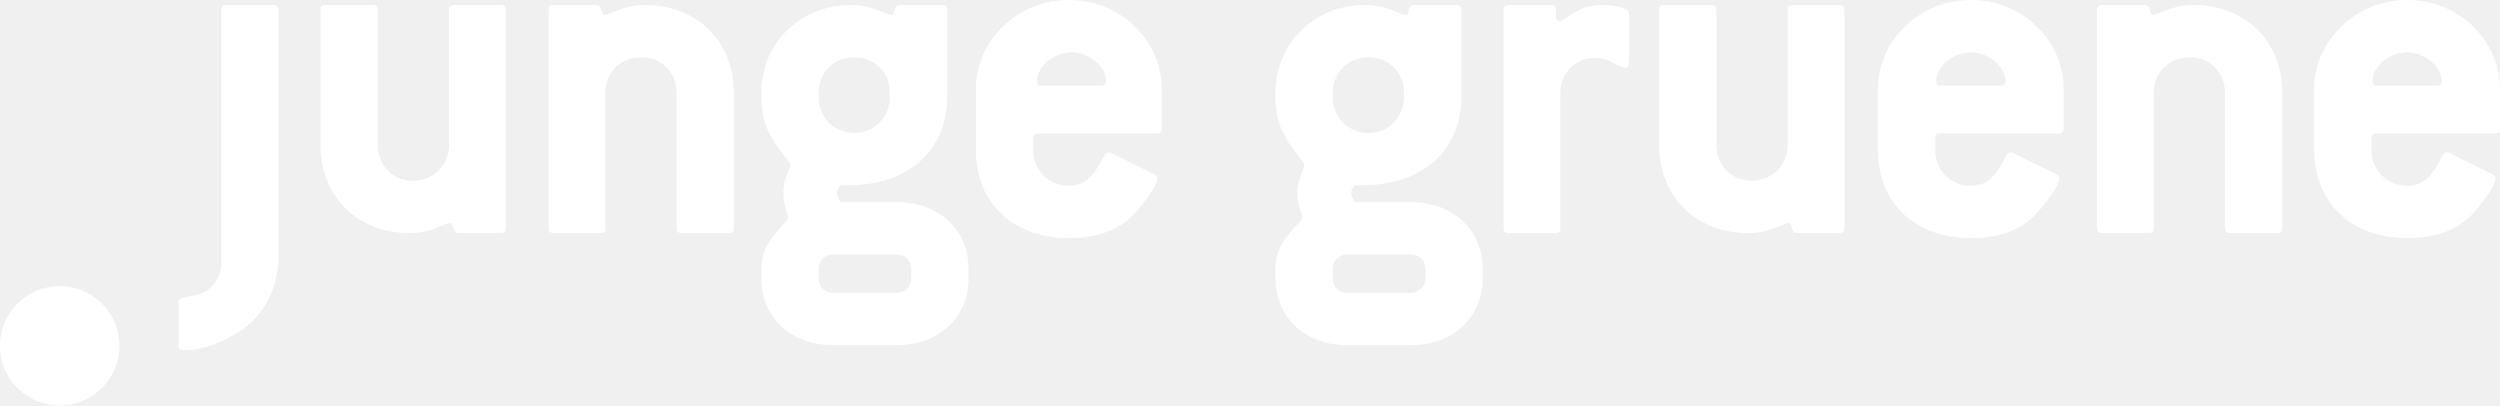
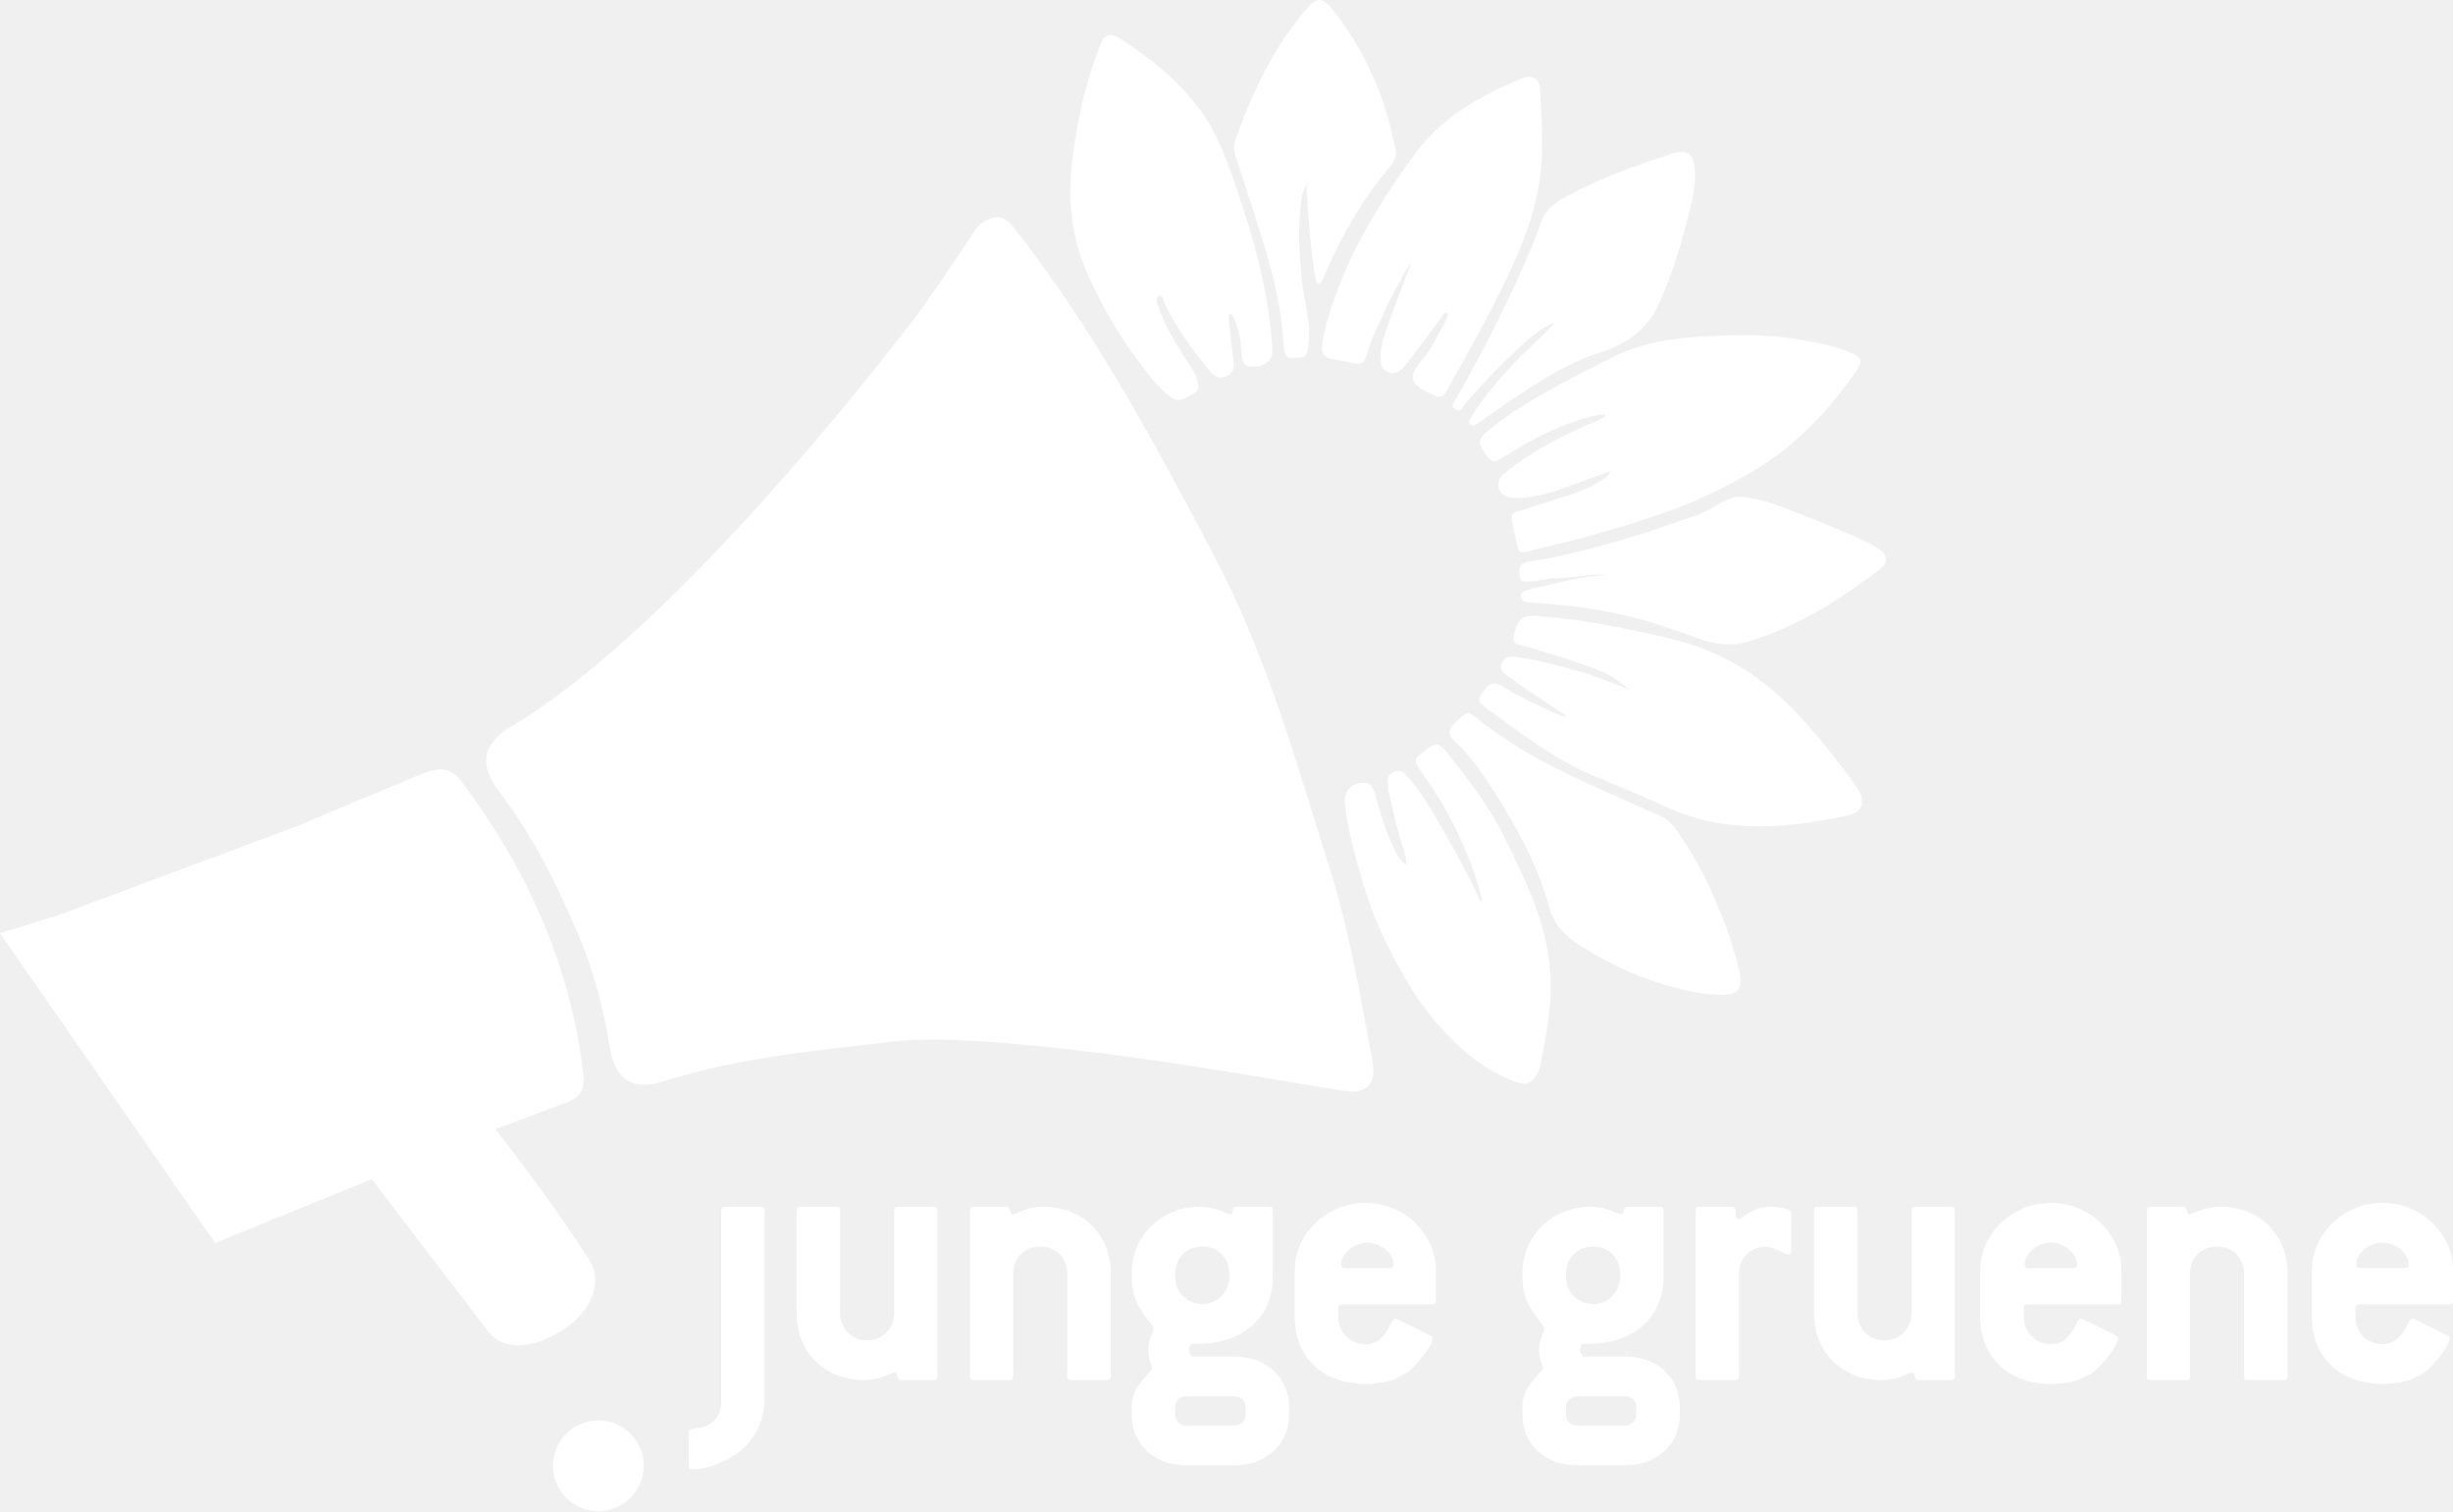
- <svg xmlns="http://www.w3.org/2000/svg" version="1.1" id="svg66" xml:space="preserve" width="199.45" height="32.352" viewBox="0 0 199.45 32.352">
-   <defs id="defs70">
-     <clipPath clipPathUnits="userSpaceOnUse" id="clipPath80">
-       <path d="M 0,53.505 H 205.125 V 0 H 0 Z" id="path78" />
-     </clipPath>
-   </defs>
-   <g id="g72" transform="matrix(1.333333,0,0,-1.333333,-28.14467,50.36013)">
-     <g id="g74">
-       <g id="g76" clip-path="url(#clipPath80)">
-         <g id="g82" transform="translate(35.5513,18.012)">
-           <path d="m 0,0 c -1.164,-0.775 -2.325,-1.192 -3.429,-1.192 -0.238,0 -0.327,0.06 -0.327,0.298 v 2.533 c 0,0.358 0.327,0.298 1.103,0.477 0.864,0.208 1.46,0.984 1.46,1.937 v 15.11 c 0,0.208 0.089,0.298 0.298,0.298 h 2.802 c 0.178,0 0.298,-0.09 0.298,-0.298 V 4.321 C 2.205,2.563 1.371,0.924 0,0" style="fill:#ffffff;fill-opacity:1;fill-rule:nonzero;stroke:none" id="path84" />
-         </g>
-         <g id="g86" transform="translate(51.0762,23.8235)">
-           <path d="M 0,0 H -2.533 C -2.95,0 -2.772,0.595 -3.04,0.595 -3.398,0.595 -4.113,0 -5.454,0 c -3.099,0 -5.335,2.146 -5.335,5.275 v 8.077 c 0,0.208 0.09,0.297 0.298,0.297 h 2.832 c 0.179,0 0.297,-0.089 0.297,-0.297 V 5.275 c 0,-1.222 0.894,-2.146 2.116,-2.146 1.223,0 2.147,0.954 2.147,2.146 v 8.077 c 0,0.208 0.089,0.297 0.297,0.297 H 0 c 0.178,0 0.297,-0.089 0.297,-0.297 V 0.298 C 0.297,0.089 0.208,0 0,0" style="fill:#ffffff;fill-opacity:1;fill-rule:nonzero;stroke:none" id="path88" />
-         </g>
-         <g id="g90" transform="translate(64.7207,23.8235)">
-           <path d="M 0,0 H -2.831 C -3.04,0 -3.128,0.089 -3.128,0.298 v 8.106 c 0,1.192 -0.894,2.116 -2.116,2.116 -1.253,0 -2.146,-0.924 -2.146,-2.116 V 0.298 C -7.39,0.089 -7.48,0 -7.688,0 h -2.802 c -0.208,0 -0.298,0.089 -0.298,0.298 v 13.054 c 0,0.208 0.09,0.297 0.298,0.297 h 2.534 c 0.447,0 0.268,-0.596 0.506,-0.596 0.358,0 1.073,0.596 2.444,0.596 3.04,0 5.305,-2.145 5.305,-5.245 V 0.298 C 0.299,0.089 0.209,0 0,0" style="fill:#ffffff;fill-opacity:1;fill-rule:nonzero;stroke:none" id="path92" />
-         </g>
-         <g id="g94" transform="translate(75.6367,21.6775)">
-           <path d="M 0,0 C 0,0.506 -0.358,0.864 -0.865,0.864 H -4.68 C -5.187,0.864 -5.545,0.506 -5.545,0 v -0.566 c 0,-0.507 0.358,-0.865 0.865,-0.865 h 3.815 c 0.476,0 0.865,0.388 0.865,0.865 z m -1.282,10.55 c 0,1.192 -0.894,2.116 -2.116,2.116 -1.252,0 -2.147,-0.924 -2.147,-2.116 v -0.268 c 0,-1.193 0.895,-2.146 2.147,-2.146 1.192,0 2.116,0.953 2.116,2.146 z M -0.865,-4.559 H -4.68 c -2.562,0 -4.291,1.698 -4.291,3.993 V 0 c 0,1.132 0.507,1.729 1.102,2.444 0.299,0.327 0.507,0.477 0.507,0.656 0,0.178 -0.298,0.626 -0.298,1.43 0,0.865 0.418,1.43 0.418,1.669 0,0.09 -0.03,0.149 -0.09,0.208 -0.716,0.984 -1.639,1.878 -1.639,3.875 v 0.268 c 0,2.981 2.354,5.245 5.364,5.245 1.312,0 2.086,-0.596 2.444,-0.596 0.238,0 0.029,0.596 0.476,0.596 h 2.535 c 0.177,0 0.297,-0.089 0.297,-0.297 v -5.216 c 0,-3.13 -2.265,-5.276 -5.931,-5.276 H -4.232 C -4.381,4.858 -4.441,4.709 -4.441,4.53 c 0,-0.179 0.089,-0.358 0.238,-0.536 h 3.338 C 1.698,3.994 3.426,2.295 3.426,0 v -0.566 c 0,-2.295 -1.758,-3.993 -4.291,-3.993" style="fill:#ffffff;fill-opacity:1;fill-rule:nonzero;stroke:none" id="path96" />
-         </g>
-         <g id="g98" transform="translate(87.292,32.9431)">
-           <path d="m 0,0 c 0,0.804 -0.984,1.698 -2.057,1.698 -1.131,0 -2.086,-0.894 -2.086,-1.728 0,-0.178 0.09,-0.268 0.298,-0.268 h 3.547 C -0.09,-0.298 0,-0.208 0,0 m 3.03,-3.159 h -7.094 c -0.208,0 -0.298,-0.09 -0.298,-0.298 v -0.686 c 0,-1.192 0.893,-2.146 2.144,-2.146 0.865,0 1.402,0.477 1.907,1.431 0.18,0.358 0.299,0.566 0.45,0.566 0.058,0 0.088,0 0.147,-0.029 L 2.88,-5.604 c 0.119,-0.059 0.179,-0.148 0.179,-0.238 0,-0.327 -0.448,-1.132 -1.46,-2.205 -0.865,-0.894 -2.147,-1.371 -3.817,-1.371 -3.367,0 -5.572,2.116 -5.572,5.275 v 3.696 c 0,0.924 0.298,1.937 0.834,2.742 1.074,1.608 2.803,2.532 4.738,2.532 1.907,0 3.667,-0.924 4.711,-2.532 C 3.03,1.49 3.327,0.477 3.327,-0.447 v -2.414 c 0,-0.209 -0.09,-0.298 -0.297,-0.298" style="fill:#ffffff;fill-opacity:1;fill-rule:nonzero;stroke:none" id="path100" />
-         </g>
-         <g id="g102" transform="translate(106.3994,21.6775)">
-           <path d="M 0,0 C 0,0.506 -0.357,0.864 -0.865,0.864 H -4.68 C -5.186,0.864 -5.545,0.506 -5.545,0 v -0.566 c 0,-0.507 0.359,-0.865 0.865,-0.865 h 3.815 c 0.478,0 0.865,0.388 0.865,0.865 z m -1.282,10.55 c 0,1.192 -0.894,2.116 -2.114,2.116 -1.253,0 -2.149,-0.924 -2.149,-2.116 v -0.268 c 0,-1.193 0.896,-2.146 2.149,-2.146 1.19,0 2.114,0.953 2.114,2.146 z M -0.865,-4.559 H -4.68 c -2.562,0 -4.291,1.698 -4.291,3.993 V 0 c 0,1.132 0.506,1.729 1.103,2.444 0.298,0.327 0.507,0.477 0.507,0.656 0,0.178 -0.298,0.626 -0.298,1.43 0,0.865 0.417,1.43 0.417,1.669 0,0.09 -0.029,0.149 -0.09,0.208 -0.715,0.984 -1.639,1.878 -1.639,3.875 v 0.268 c 0,2.981 2.355,5.245 5.366,5.245 1.31,0 2.084,-0.596 2.443,-0.596 0.238,0 0.029,0.596 0.476,0.596 h 2.534 c 0.177,0 0.297,-0.089 0.297,-0.297 v -5.216 c 0,-3.13 -2.264,-5.276 -5.93,-5.276 H -4.232 C -4.381,4.858 -4.441,4.709 -4.441,4.53 c 0,-0.179 0.089,-0.358 0.238,-0.536 h 3.338 C 1.698,3.994 3.427,2.295 3.427,0 v -0.566 c 0,-2.295 -1.759,-3.993 -4.292,-3.993" style="fill:#ffffff;fill-opacity:1;fill-rule:nonzero;stroke:none" id="path104" />
-         </g>
-         <g id="g106" transform="translate(118.375,33.7175)">
-           <path d="m 0,0 c -0.388,0 -1.013,0.597 -1.848,0.597 -1.162,0 -2.056,-0.925 -2.056,-2.087 v -8.106 c 0,-0.209 -0.089,-0.298 -0.298,-0.298 h -2.801 c -0.21,0 -0.299,0.089 -0.299,0.298 V 3.458 c 0,0.208 0.089,0.297 0.299,0.297 h 2.533 c 0.207,0 0.297,-0.06 0.297,-0.268 V 3.07 c 0,-0.179 0.089,-0.268 0.269,-0.299 l 0.179,0.09 c 0.775,0.597 1.49,0.894 2.264,0.894 1.044,0 1.669,-0.238 1.669,-0.536 V 0.328 C 0.208,0.12 0.119,0 0,0" style="fill:#ffffff;fill-opacity:1;fill-rule:nonzero;stroke:none" id="path108" />
-         </g>
-         <g id="g110" transform="translate(131.1709,23.8235)">
-           <path d="M 0,0 H -2.532 C -2.95,0 -2.771,0.595 -3.04,0.595 -3.397,0.595 -4.112,0 -5.453,0 c -3.1,0 -5.334,2.146 -5.334,5.275 v 8.077 c 0,0.208 0.089,0.297 0.297,0.297 h 2.832 c 0.178,0 0.298,-0.089 0.298,-0.297 V 5.275 c 0,-1.222 0.893,-2.146 2.115,-2.146 1.223,0 2.146,0.954 2.146,2.146 v 8.077 c 0,0.208 0.089,0.297 0.298,0.297 H 0 c 0.179,0 0.299,-0.089 0.299,-0.297 V 0.298 C 0.299,0.089 0.209,0 0,0" style="fill:#ffffff;fill-opacity:1;fill-rule:nonzero;stroke:none" id="path112" />
-         </g>
-         <g id="g114" transform="translate(141.1035,32.9431)">
-           <path d="m 0,0 c 0,0.804 -0.984,1.698 -2.058,1.698 -1.131,0 -2.085,-0.894 -2.085,-1.728 0,-0.178 0.088,-0.268 0.297,-0.268 h 3.547 C -0.091,-0.298 0,-0.208 0,0 m 3.188,-3.159 h -7.093 c -0.208,0 -0.298,-0.09 -0.298,-0.298 v -0.686 c 0,-1.192 0.893,-2.146 2.145,-2.146 0.866,0 1.401,0.477 1.909,1.431 0.177,0.358 0.297,0.566 0.446,0.566 0.06,0 0.09,0 0.149,-0.029 l 2.593,-1.283 c 0.119,-0.059 0.179,-0.148 0.179,-0.238 0,-0.327 -0.447,-1.132 -1.46,-2.205 -0.865,-0.894 -2.147,-1.371 -3.816,-1.371 -3.367,0 -5.573,2.116 -5.573,5.275 v 3.696 c 0,0.924 0.299,1.937 0.835,2.742 1.073,1.608 2.801,2.532 4.738,2.532 1.909,0 3.666,-0.924 4.709,-2.532 C 3.188,1.49 3.486,0.477 3.486,-0.447 v -2.414 c 0,-0.209 -0.09,-0.298 -0.298,-0.298" style="fill:#ffffff;fill-opacity:1;fill-rule:nonzero;stroke:none" id="path116" />
-         </g>
-         <g id="g118" transform="translate(157.375,23.8235)">
-           <path d="M 0,0 H -2.832 C -3.04,0 -3.13,0.089 -3.13,0.298 v 8.106 c 0,1.192 -0.893,2.116 -2.115,2.116 -1.252,0 -2.147,-0.924 -2.147,-2.116 V 0.298 C -7.392,0.089 -7.48,0 -7.689,0 h -2.802 c -0.208,0 -0.298,0.089 -0.298,0.298 v 13.054 c 0,0.208 0.09,0.297 0.298,0.297 h 2.533 c 0.447,0 0.269,-0.596 0.508,-0.596 0.357,0 1.072,0.596 2.443,0.596 3.039,0 5.304,-2.145 5.304,-5.245 V 0.298 C 0.297,0.089 0.209,0 0,0" style="fill:#ffffff;fill-opacity:1;fill-rule:nonzero;stroke:none" id="path120" />
-         </g>
-         <g id="g122" transform="translate(167.209,32.9431)">
-           <path d="m 0,0 c 0,0.804 -0.983,1.698 -2.057,1.698 -1.131,0 -2.086,-0.894 -2.086,-1.728 0,-0.178 0.089,-0.268 0.299,-0.268 h 3.546 C -0.089,-0.298 0,-0.208 0,0 m 3.188,-3.159 h -7.092 c -0.208,0 -0.298,-0.09 -0.298,-0.298 v -0.686 c 0,-1.192 0.894,-2.146 2.145,-2.146 0.865,0 1.402,0.477 1.909,1.431 0.177,0.358 0.297,0.566 0.446,0.566 0.059,0 0.09,0 0.149,-0.029 L 3.04,-5.604 c 0.119,-0.059 0.179,-0.148 0.179,-0.238 0,-0.327 -0.448,-1.132 -1.46,-2.205 -0.864,-0.894 -2.147,-1.371 -3.816,-1.371 -3.367,0 -5.573,2.116 -5.573,5.275 v 3.696 c 0,0.924 0.299,1.937 0.836,2.742 1.071,1.608 2.8,2.532 4.737,2.532 1.909,0 3.666,-0.924 4.709,-2.532 C 3.188,1.49 3.487,0.477 3.487,-0.447 v -2.414 c 0,-0.209 -0.09,-0.298 -0.299,-0.298" style="fill:#ffffff;fill-opacity:1;fill-rule:nonzero;stroke:none" id="path124" />
-         </g>
-         <g id="g126" transform="translate(28.2515,17.0784)">
-           <path d="m 0,0 c 0,-1.973 -1.598,-3.572 -3.571,-3.572 -1.973,0 -3.572,1.599 -3.572,3.572 0,1.973 1.599,3.571 3.572,3.571 C -1.598,3.571 0,1.973 0,0" style="fill:#ffffff;fill-opacity:1;fill-rule:nonzero;stroke:none" id="path128" />
-         </g>
-       </g>
+ <svg xmlns="http://www.w3.org/2000/svg" version="1.1" id="svg2" xml:space="preserve" width="317.507" height="195.6" viewBox="0 0 317.507 195.6">
+   <defs id="defs6" />
+   <g id="g8" transform="matrix(1.333333,0,0,-1.333333,0,195.6)">
+     <g id="g10" transform="scale(0.1)">
+       <path d="m 873.195,456.609 c 130.495,9.27 415.985,-48.699 439.735,-49.328 21.58,0.52 21.86,16.93 19.04,31.899 -11.62,61.578 -21.95,123.824 -40.68,183.16 -32.48,102.914 -61.37,207.64 -111.86,303.578 -57.57,109.382 -115.92,218.532 -192.856,316.962 -6.695,8.56 -13.336,17.67 -28.082,10.63 -4.297,-2.38 -8.832,-4.9 -11.398,-8.99 -17.016,-27.11 -54.426,-79.98 -54.426,-79.98 0,0 -224.613,-300.938 -395.703,-402.356 -36.832,-21.832 -26.16,-45.786 -10.953,-65.774 31.211,-41.027 53.539,-85.941 73.625,-132.66 15.41,-35.844 25.801,-72.652 31.937,-111.352 4.063,-25.609 15.516,-46.886 52.293,-35.238 75.223,23.82 152.426,30.32 229.328,39.449" style="fill:#ffffff;fill-opacity:1;fill-rule:nonzero;stroke:none" id="path12" />
+       <path d="M 714.93,55.559 C 700.586,46 686.262,40.859 672.656,40.859 c -2.933,0 -4.035,0.742 -4.035,3.68 v 31.223 c 0,4.418 4.035,3.68 13.602,5.887 10.652,2.57 18.004,12.133 18.004,23.891 v 186.313 c 0,2.558 1.093,3.668 3.675,3.668 h 34.543 c 2.2,0 3.68,-1.11 3.68,-3.668 V 108.84 c 0,-21.68 -10.289,-41.879 -27.195,-53.281" style="fill:#ffffff;fill-opacity:1;fill-rule:nonzero;stroke:none" id="path14" />
+       <path d="m 906.363,127.219 h -31.242 c -5.141,0 -2.937,7.34 -6.234,7.34 -4.422,0 -13.242,-7.34 -29.782,-7.34 -38.207,0 -65.769,26.461 -65.769,65.043 v 99.59 c 0,2.558 1.105,3.668 3.672,3.668 h 34.914 c 2.207,0 3.668,-1.11 3.668,-3.668 v -99.59 c 0,-15.071 11.023,-26.461 26.094,-26.461 15.07,0 26.464,11.758 26.464,26.461 v 99.59 c 0,2.558 1.098,3.668 3.668,3.668 h 34.547 c 2.2,0 3.668,-1.11 3.668,-3.668 V 130.891 c 0,-2.571 -1.101,-3.672 -3.668,-3.672" style="fill:#ffffff;fill-opacity:1;fill-rule:nonzero;stroke:none" id="path16" />
+       <path d="m 1074.61,127.219 h -34.91 c -2.57,0 -3.67,1.101 -3.67,3.672 v 99.961 c 0,14.687 -11.02,26.078 -26.09,26.078 -15.436,0 -26.46,-11.391 -26.46,-26.078 v -99.961 c 0,-2.571 -1.109,-3.672 -3.675,-3.672 h -34.547 c -2.567,0 -3.664,1.101 -3.664,3.672 v 160.961 c 0,2.558 1.097,3.668 3.664,3.668 h 31.25 c 5.508,0 3.297,-7.348 6.234,-7.348 4.422,0 13.231,7.348 30.138,7.348 37.48,0 65.41,-26.45 65.41,-64.668 v -99.961 c 0,-2.571 -1.1,-3.672 -3.68,-3.672" style="fill:#ffffff;fill-opacity:1;fill-rule:nonzero;stroke:none" id="path18" />
+       <path d="m 1209.21,100.762 c 0,6.238 -4.42,10.648 -10.67,10.648 h -47.03 c -6.25,0 -10.67,-4.41 -10.67,-10.648 v -6.981 c 0,-6.262 4.42,-10.672 10.67,-10.672 h 47.03 c 5.88,0 10.67,4.789 10.67,10.672 z m -15.81,130.09 c 0,14.687 -11.02,26.078 -26.1,26.078 -15.43,0 -26.46,-11.391 -26.46,-26.078 v -3.321 c 0,-14.699 11.03,-26.449 26.46,-26.449 14.71,0 26.1,11.75 26.1,26.449 z m 5.14,-186.313 h -47.03 c -31.6,0 -52.91,20.93 -52.91,49.242 v 6.981 c 0,13.957 6.23,21.308 13.58,30.129 3.68,4.039 6.25,5.879 6.25,8.089 0,2.2 -3.68,7.711 -3.68,17.629 0,10.661 5.16,17.641 5.16,20.582 0,1.11 -0.38,1.84 -1.11,2.571 -8.83,12.129 -20.2,23.16 -20.2,47.769 v 3.321 c 0,36.75 29.02,64.668 66.13,64.668 16.18,0 25.72,-7.348 30.14,-7.348 2.94,0 0.36,7.348 5.87,7.348 h 31.25 c 2.19,0 3.66,-1.11 3.66,-3.668 v -64.321 c 0,-38.582 -27.92,-65.043 -73.13,-65.043 h -5.5 c -1.84,-1.828 -2.58,-3.668 -2.58,-5.879 0,-2.199 1.11,-4.41 2.94,-6.609 h 41.16 c 31.6,0 52.91,-20.949 52.91,-49.238 v -6.981 c 0,-28.312 -21.67,-49.242 -52.91,-49.242" style="fill:#ffffff;fill-opacity:1;fill-rule:nonzero;stroke:none" id="path20" />
+       <path d="m 1352.92,239.672 c 0,9.91 -12.13,20.937 -25.36,20.937 -13.95,0 -25.72,-11.027 -25.72,-21.32 0,-2.187 1.1,-3.301 3.68,-3.301 h 43.73 c 2.57,0 3.67,1.114 3.67,3.684 z m 37.36,-38.961 h -87.47 c -2.57,0 -3.68,-1.102 -3.68,-3.672 v -8.457 c 0,-14.703 11.02,-26.461 26.45,-26.461 10.67,0 17.28,5.879 23.51,17.641 2.22,4.418 3.69,6.988 5.54,6.988 0.73,0 1.09,0 1.82,-0.371 l 31.99,-15.809 c 1.46,-0.73 2.2,-1.832 2.2,-2.941 0,-4.039 -5.52,-13.949 -18,-27.188 -10.67,-11.019 -26.47,-16.902 -47.06,-16.902 -41.52,0 -68.71,26.09 -68.71,65.043 v 45.566 c 0,11.391 3.67,23.891 10.28,33.813 13.25,19.84 34.56,31.23 58.43,31.23 23.51,0 45.21,-11.39 58.07,-31.23 6.63,-9.922 10.3,-22.422 10.3,-33.813 v -29.757 c 0,-2.582 -1.11,-3.68 -3.67,-3.68" style="fill:#ffffff;fill-opacity:1;fill-rule:nonzero;stroke:none" id="path22" />
+       <path d="m 1588.53,100.762 c 0,6.238 -4.41,10.648 -10.67,10.648 h -47.03 c -6.24,0 -10.67,-4.41 -10.67,-10.648 v -6.981 c 0,-6.262 4.43,-10.672 10.67,-10.672 h 47.03 c 5.9,0 10.67,4.789 10.67,10.672 z m -15.81,130.09 c 0,14.687 -11.02,26.078 -26.07,26.078 -15.45,0 -26.49,-11.391 -26.49,-26.078 v -3.321 c 0,-14.699 11.04,-26.449 26.49,-26.449 14.68,0 26.07,11.75 26.07,26.449 z m 5.14,-186.313 h -47.03 c -31.6,0 -52.91,20.93 -52.91,49.242 v 6.981 c 0,13.957 6.23,21.308 13.59,30.129 3.67,4.039 6.25,5.879 6.25,8.089 0,2.2 -3.67,7.711 -3.67,17.629 0,10.661 5.14,17.641 5.14,20.582 0,1.11 -0.36,1.84 -1.11,2.571 -8.81,12.129 -20.2,23.16 -20.2,47.769 v 3.321 c 0,36.75 29.03,64.668 66.15,64.668 16.16,0 25.71,-7.348 30.13,-7.348 2.94,0 0.36,7.348 5.87,7.348 h 31.24 c 2.19,0 3.66,-1.11 3.66,-3.668 v -64.321 c 0,-38.582 -27.91,-65.043 -73.11,-65.043 h -5.52 c -1.83,-1.828 -2.58,-3.668 -2.58,-5.879 0,-2.199 1.11,-4.41 2.94,-6.609 h 41.16 c 31.61,0 52.92,-20.949 52.92,-49.238 v -6.981 c 0,-28.312 -21.68,-49.242 -52.92,-49.242" style="fill:#ffffff;fill-opacity:1;fill-rule:nonzero;stroke:none" id="path24" />
+       <path d="m 1736.19,249.219 c -4.78,0 -12.48,7.351 -22.78,7.351 -14.33,0 -25.36,-11.39 -25.36,-25.718 v -99.961 c 0,-2.571 -1.09,-3.672 -3.67,-3.672 h -34.54 c -2.59,0 -3.68,1.101 -3.68,3.672 v 160.961 c 0,2.558 1.09,3.668 3.68,3.668 h 31.24 c 2.55,0 3.66,-0.739 3.66,-3.301 v -5.149 c 0,-2.211 1.1,-3.308 3.31,-3.679 l 2.22,1.109 c 9.55,7.352 18.36,11.02 27.91,11.02 12.87,0 20.58,-2.938 20.58,-6.622 v -35.636 c 0,-2.571 -1.1,-4.043 -2.57,-4.043" style="fill:#ffffff;fill-opacity:1;fill-rule:nonzero;stroke:none" id="path26" />
+       <path d="m 1893.97,127.219 h -31.22 c -5.15,0 -2.95,7.34 -6.26,7.34 -4.41,0 -13.22,-7.34 -29.76,-7.34 -38.22,0 -65.77,26.461 -65.77,65.043 v 99.59 c 0,2.558 1.1,3.668 3.66,3.668 h 34.92 c 2.2,0 3.68,-1.11 3.68,-3.668 v -99.59 c 0,-15.071 11.01,-26.461 26.08,-26.461 15.07,0 26.47,11.758 26.47,26.461 v 99.59 c 0,2.558 1.09,3.668 3.67,3.668 h 34.53 c 2.21,0 3.69,-1.11 3.69,-3.668 V 130.891 c 0,-2.571 -1.11,-3.672 -3.69,-3.672" style="fill:#ffffff;fill-opacity:1;fill-rule:nonzero;stroke:none" id="path28" />
+       <path d="m 2016.45,239.672 c 0,9.91 -12.14,20.937 -25.37,20.937 -13.96,0 -25.71,-11.027 -25.71,-21.32 0,-2.187 1.08,-3.301 3.66,-3.301 h 43.73 c 2.57,0 3.69,1.114 3.69,3.684 z m 39.31,-38.961 h -87.47 c -2.56,0 -3.67,-1.102 -3.67,-3.672 v -8.457 c 0,-14.703 11.02,-26.461 26.46,-26.461 10.66,0 17.26,5.879 23.53,17.641 2.19,4.418 3.67,6.988 5.5,6.988 0.74,0 1.11,0 1.84,-0.371 l 31.97,-15.809 c 1.47,-0.73 2.21,-1.832 2.21,-2.941 0,-4.039 -5.52,-13.949 -18.01,-27.188 -10.67,-11.019 -26.47,-16.902 -47.04,-16.902 -41.52,0 -68.72,26.09 -68.72,65.043 v 45.566 c 0,11.391 3.68,23.891 10.29,33.813 13.23,19.84 34.54,31.23 58.43,31.23 23.53,0 45.2,-11.39 58.06,-31.23 6.62,-9.922 10.3,-22.422 10.3,-33.813 v -29.757 c 0,-2.582 -1.11,-3.68 -3.68,-3.68" style="fill:#ffffff;fill-opacity:1;fill-rule:nonzero;stroke:none" id="path30" />
+       <path d="m 2217.08,127.219 h -34.92 c -2.56,0 -3.67,1.101 -3.67,3.672 v 99.961 c 0,14.687 -11.02,26.078 -26.08,26.078 -15.44,0 -26.47,-11.391 -26.47,-26.078 v -99.961 c 0,-2.571 -1.09,-3.672 -3.67,-3.672 h -34.55 c -2.56,0 -3.67,1.101 -3.67,3.672 v 160.961 c 0,2.558 1.11,3.668 3.67,3.668 h 31.24 c 5.51,0 3.31,-7.348 6.26,-7.348 4.41,0 13.22,7.348 30.13,7.348 37.47,0 65.39,-26.45 65.39,-64.668 v -99.961 c 0,-2.571 -1.08,-3.672 -3.66,-3.672" style="fill:#ffffff;fill-opacity:1;fill-rule:nonzero;stroke:none" id="path32" />
+       <path d="m 2338.34,239.672 c 0,9.91 -12.12,20.937 -25.36,20.937 -13.95,0 -25.72,-11.027 -25.72,-21.32 0,-2.187 1.1,-3.301 3.69,-3.301 h 43.72 c 2.58,0 3.67,1.114 3.67,3.684 z m 39.32,-38.961 h -87.46 c -2.56,0 -3.67,-1.102 -3.67,-3.672 v -8.457 c 0,-14.703 11.03,-26.461 26.45,-26.461 10.66,0 17.28,5.879 23.53,17.641 2.19,4.418 3.67,6.988 5.5,6.988 0.74,0 1.11,0 1.85,-0.371 l 31.97,-15.809 c 1.47,-0.73 2.2,-1.832 2.2,-2.941 0,-4.039 -5.52,-13.949 -18,-27.188 -10.66,-11.019 -26.47,-16.902 -47.05,-16.902 -41.52,0 -68.72,26.09 -68.72,65.043 v 45.566 c 0,11.391 3.69,23.891 10.31,33.813 13.21,19.84 34.52,31.23 58.41,31.23 23.53,0 45.21,-11.39 58.07,-31.23 6.61,-9.922 10.29,-22.422 10.29,-33.813 v -29.757 c 0,-2.582 -1.11,-3.68 -3.68,-3.68" style="fill:#ffffff;fill-opacity:1;fill-rule:nonzero;stroke:none" id="path34" />
+       <path d="M 624.922,44.051 C 624.922,19.719 605.215,0 580.891,0 c -24.328,0 -44.047,19.719 -44.047,44.051 0,24.328 19.719,44.027 44.047,44.027 24.324,0 44.031,-19.699 44.031,-44.027" style="fill:#ffffff;fill-opacity:1;fill-rule:nonzero;stroke:none" id="path36" />
+       <path d="m 1559.08,1064.47 c -13.9,-0.16 -24.98,-4.77 -36.06,-8.64 -23.57,-8.23 -44.97,-20.95 -66.02,-34.15 -5.43,-3.41 -8.36,-3.98 -12.7,1.76 -10.27,13.61 -10.49,16.63 2.46,27.22 22.02,18.02 46.78,31.8 71.61,45.38 14.08,7.7 28.59,14.62 42.81,22.08 25.82,13.55 53.53,19.6 82.4,21.59 33.85,2.33 67.66,3.56 101.31,-2.02 16.97,-2.81 33.9,-5.93 49.99,-12.4 13,-5.23 14.08,-8.38 6.22,-19.7 -25.57,-36.79 -55.69,-69.04 -94.05,-92.8 -28.63,-17.735 -58.92,-31.911 -90.74,-43.27 -44.1,-15.743 -89.22,-27.481 -134.71,-38.153 -4.82,-1.133 -7.39,-0.398 -8.42,4.27 -2,9.105 -3.82,18.254 -5.71,27.383 -1.07,5.203 2.65,6.566 6.38,7.746 15.3,4.843 30.63,9.57 45.93,14.433 12.84,4.086 25.37,8.938 36.58,16.611 2.55,1.75 5.4,3.4 6.88,7.84 -15.64,-5.71 -30.49,-11.13 -45.35,-16.541 -15.18,-5.527 -30.68,-9.664 -46.96,-9.57 -12.34,0.074 -18.21,7.043 -15.65,17.421 0.82,3.3 3.12,4.68 5.34,6.52 26.38,21.9 56.66,36.92 87.89,50.34 3.1,1.34 6.71,1.88 10.57,6.65" style="fill:#ffffff;fill-opacity:1;fill-rule:nonzero;stroke:none" id="path38" />
+       <path d="m 1562.34,811.492 c -0.77,0.387 -1.54,0.774 -2.31,1.16 -9.69,5.653 -65.81,23.887 -83.74,27.899 -5.82,1.301 -8.32,3.629 -6.64,10.308 4.09,16.254 8.08,19.231 25.16,17.922 43.2,-3.301 85.42,-11.918 127.5,-21.906 50.38,-11.957 91.37,-38.453 125.92,-76.453 19.29,-21.219 37.21,-43.391 53.65,-66.828 10.23,-14.582 7.2,-24.989 -9.53,-28.535 -45.97,-9.743 -92.14,-15.102 -138.82,-4.164 -23.57,5.523 -44.75,16.914 -66.71,26.343 -20.09,8.625 -40.68,16.117 -60.1,26.278 -27.24,14.254 -51.85,32.441 -76.38,50.754 -1.88,1.398 -3.77,2.769 -5.68,4.117 -10.41,7.351 -10.83,8.773 -4.97,17.004 6.76,9.488 12.17,10.492 21.18,3.789 6.79,-5.063 58.45,-30.289 59.22,-27.727 0.35,1.184 -4.84,4.281 -5.6,4.656 -7.83,4.883 -42.41,28.106 -51.6,35.164 -3.84,2.95 -7.83,6.391 -4.83,12.489 2.71,5.488 7.2,6.156 12.47,5.531 21.71,-2.578 42.71,-8.336 63.63,-14.41 7.12,-1.043 43.2,-15.863 49.2,-17.817 -7.59,3.989 -13.18,10.821 -21.02,14.426" style="fill:#ffffff;fill-opacity:1;fill-rule:nonzero;stroke:none" id="path40" />
+       <path d="m 1197.4,1116.77 c 0.81,-6.43 0.02,-12 -7.17,-15.13 -7.3,-3.18 -11.78,0.37 -15.86,5.33 -16.71,20.3 -32.39,41.3 -43.68,65.26 -1.37,2.9 -1.9,8.93 -5.39,7.55 -4.38,-1.73 -2.01,-7.26 -0.69,-10.93 6.38,-17.68 15.73,-33.83 25.86,-49.58 4.1,-6.37 8.78,-12.43 11.32,-19.69 1.94,-5.55 3.06,-11.58 -3.18,-14.68 -6.64,-3.31 -13.23,-9.68 -21.7,-3.54 -12.5,9.05 -21.45,21.38 -30.59,33.43 -20.36,26.84 -37.07,55.84 -50.76,86.66 -15.62,35.16 -19.28,71.84 -14.69,109.56 4.62,38.02 12.7,75.26 26.69,111.07 4.67,11.95 9.95,13.83 20.36,7.1 28.55,-18.48 54.81,-39.54 75.65,-66.76 15.66,-20.45 24.86,-43.95 33.24,-68.03 12.29,-35.32 23.64,-70.87 30.74,-107.63 3.88,-20.03 6.82,-40.22 7.55,-60.63 0.33,-9.24 -7.03,-14.81 -19.41,-15.06 -8.8,-0.17 -10.25,6.05 -10.51,13.05 -0.11,2.88 -0.41,5.76 -0.63,8.64 -0.92,9.26 -3.38,18.1 -7.29,26.53 -0.76,1.64 -1.93,3.53 -3.66,3.21 -2.09,-0.38 2.08,-31.96 3.8,-45.73" style="fill:#ffffff;fill-opacity:1;fill-rule:nonzero;stroke:none" id="path42" />
+       <path d="m 1365.2,627.406 c 0.35,7.883 -2.45,14.403 -4.53,20.821 -5.23,16.16 -8.22,32.839 -12.42,49.234 -0.79,3.074 -0.74,6.367 -1.04,9.562 -0.45,4.844 1.03,8.383 5.89,10.516 4.81,2.109 8.31,1.004 11.7,-2.66 12,-12.945 21.14,-27.91 29.9,-43.043 14.49,-25.012 28.88,-50.094 40.89,-76.445 0.68,-1.489 1.95,-2.711 3.47,-3.746 -6.86,31.269 -19.77,59.968 -34.84,87.941 -8.22,15.242 -18.46,29.059 -27.87,43.449 -3.24,4.965 -2.38,7.871 1.8,10.996 1.87,1.399 3.56,3.032 5.38,4.5 9.76,7.891 13.73,7.438 21.53,-2.48 20.21,-25.692 40.49,-51.481 54.96,-80.914 18.42,-37.481 37.18,-75.074 43.33,-117.09 4.62,-31.602 0.46,-62.859 -5.86,-93.856 -1.21,-5.961 -1.85,-12.07 -4.32,-17.812 -4.31,-10.039 -10.75,-13.449 -20.88,-9.93 -19.59,6.813 -36.75,18.02 -52.14,31.563 -20.68,18.199 -38.2,39.347 -52.32,62.996 -18.14,30.39 -33.64,61.894 -43.91,96.137 -7.49,24.968 -14.34,49.878 -17.98,75.668 -1.87,13.265 2.59,21.593 13.35,23.765 6.87,1.387 12.52,0.328 14.84,-8.035 5.25,-18.855 10.57,-37.723 19.17,-55.438 2.81,-5.777 5.69,-11.441 11.9,-15.699" style="fill:#ffffff;fill-opacity:1;fill-rule:nonzero;stroke:none" id="path44" />
+       <path d="m 1400.39,1160.83 c -1.01,-1.83 -33.45,-45.7 -37.97,-50.65 -4.01,-4.39 -8.92,-6.87 -14.87,-4.45 -6.06,2.48 -7.27,8.02 -7.38,13.77 -0.23,12.23 4.22,23.52 8.15,34.72 5.98,17.04 20.94,54.75 21.65,57.89 -3.65,-2.81 -35.49,-61.74 -43.45,-90.57 -1.63,-5.91 -4.43,-8.54 -10.51,-7.38 -8.02,1.54 -16.06,2.97 -24.07,4.58 -6.08,1.22 -8.88,4.94 -8.46,11.26 0.62,9.38 2.97,18.41 5.57,27.34 17.19,59.12 48.33,110.7 84.41,160.09 26.44,36.2 63.2,56.18 102.67,73 12.41,5.29 18.46,0.55 19.18,-13.12 1.24,-23.59 2.77,-47.15 0.95,-70.79 -2.27,-29.46 -10.63,-57.31 -22.11,-84.32 -19.79,-46.56 -45.12,-90.26 -69.65,-134.38 -3.44,-6.17 -7.1,-8.1 -13.24,-4.13 -1.21,0.78 -2.7,1.11 -4.01,1.77 -19.25,9.74 -20.46,15.66 -6.44,32.31 6.05,7.18 10.63,15.25 14.84,23.57 2.98,5.89 7.02,11.24 9.07,17.61 0.5,1.56 1.68,3.68 -0.31,4.53 -1.76,0.75 -2.75,-1.58 -4.02,-2.65" style="fill:#ffffff;fill-opacity:1;fill-rule:nonzero;stroke:none" id="path46" />
+       <path d="m 1666.81,588.98 c 9.22,-20.894 16.58,-42.417 21.6,-64.71 3.81,-16.879 -0.78,-23.34 -18.02,-22.985 -24.13,0.496 -47.23,7.047 -69.84,14.887 -25.2,8.734 -48.66,20.973 -70.91,35.84 -12.86,8.59 -21.55,19.418 -25.59,34.156 -11.33,41.336 -31.95,78.148 -54.67,114.082 -10.98,17.375 -22.93,33.742 -37.86,47.879 -5.93,5.609 -5.64,11.078 0.33,16.457 1.09,0.977 2.02,2.121 3.1,3.102 9.32,8.488 10.57,8.992 20.44,0.945 35.43,-28.91 75.99,-48.805 117.29,-67.426 19.43,-8.766 38.83,-17.609 58.48,-25.863 11.5,-4.828 16.78,-15.231 23.07,-24.43 13.22,-19.328 23.67,-40.262 32.58,-61.934" style="fill:#ffffff;fill-opacity:1;fill-rule:nonzero;stroke:none" id="path48" />
+       <path d="m 1687.17,984.766 c 18.18,-0.493 34.92,-6.84 51.48,-13.305 25.85,-10.102 51.74,-20.18 76.72,-32.359 2.88,-1.403 5.76,-2.899 8.37,-4.735 9.2,-6.476 9.73,-13.648 0.76,-20.437 -39.04,-29.563 -80.09,-55.582 -127.53,-69.778 -16.61,-4.968 -32.88,-2.754 -48.92,3.235 -26.54,9.914 -53.39,18.886 -81.22,24.535 -26.92,5.465 -54.16,8.664 -81.57,10.074 -5.53,0.285 -8.08,2.035 -8.91,7.106 1.7,4.558 6.02,5.234 9.84,6.07 24.56,5.383 48.78,12.707 74.2,13.598 -18.56,2.152 -36.64,-4.016 -55.11,-3.086 0,0 -13.5,-2.934 -20.46,-3.219 -4.28,-0.172 -8.37,-0.735 -9.49,4.926 -1.44,7.261 0.85,12.5 6.78,13.953 8.49,2.078 17.26,2.625 25.82,4.523 39.26,8.719 77.96,19.348 115.83,32.981 9.03,3.254 18.26,5.867 27.2,9.523 11.06,4.531 20.43,12.395 32.04,15.727 1.38,0.394 1.86,0.648 4.17,0.668" style="fill:#ffffff;fill-opacity:1;fill-rule:nonzero;stroke:none" id="path50" />
+       <path d="m 1262.52,1265.99 c -2.65,-23.64 -1.11,-47.19 1.28,-70.75 2.19,-21.63 9.74,-42.69 6.07,-64.97 -1.61,-9.75 -2.01,-10.44 -14.77,-10.71 -8.2,-0.18 -8.59,4.91 -8.87,10.92 -1.54,32.89 -8.91,64.72 -18.39,96.05 -9.04,29.89 -18.7,59.6 -28.52,89.24 -3.21,9.7 0.88,18.01 3.93,26.22 15.74,42.37 35.7,82.49 65.59,116.97 9.25,10.68 15.06,10.74 23.84,-0.16 25.8,-32.05 44.05,-68.02 55.07,-107.64 2.51,-8.99 4.52,-18.11 6.71,-27.2 1.61,-6.71 0.15,-12.62 -4.4,-17.92 -26.9,-31.3 -46.87,-66.81 -63.53,-104.35 -1.69,-3.8 -2.74,-10.25 -7.2,-9.86 -4.94,0.42 -11.63,90.63 -11.01,96.21 -4.23,-7.22 -5.04,-14.63 -5.8,-22.05" style="fill:#ffffff;fill-opacity:1;fill-rule:nonzero;stroke:none" id="path52" />
+       <path d="m 1470.89,1125.7 c -17.06,-15.57 -32.72,-32.47 -47.87,-49.88 -2.64,-3.02 -4.82,-10.12 -10.6,-5.9 -4.92,3.58 0.02,7.87 1.98,11.35 26.31,46.86 50.87,94.59 71.76,144.14 3.74,8.86 6.9,17.98 10.23,27.02 4.48,12.18 14.57,18.46 25.19,24.28 32.19,17.63 66.63,29.7 101.38,40.96 14.94,4.84 21.29,0.07 22.38,-15.57 1.35,-19.42 -4.72,-37.45 -9.4,-55.81 -6.36,-24.95 -14.53,-49.26 -24.86,-72.84 -11.34,-25.88 -31.65,-40.59 -58.2,-48.94 -23.74,-7.46 -45.48,-19.73 -66.39,-33.12 -17.42,-11.15 -34.29,-23.15 -51.39,-34.81 -2.38,-1.62 -4.78,-4.4 -7.66,-1.71 -3.35,3.13 -0.12,5.92 1.49,8.44 11.49,18.01 25.08,34.36 39.71,49.87 13.28,14.35 28.65,26.59 41.24,41.21 -15.08,-6.39 -27.27,-17.22 -38.99,-28.69" style="fill:#ffffff;fill-opacity:1;fill-rule:nonzero;stroke:none" id="path54" />
+       <path d="m 572.523,243.262 c -28.503,44.027 -59.367,86.449 -91.668,127.726 24.833,9.082 48.903,18.012 70.094,26.082 15.59,5.95 16.715,16.328 15.008,30.168 -12.93,104.774 -54.973,196.95 -117.73,280.887 -13.762,18.406 -28.743,11.816 -45.446,4.789 -38.246,-16.09 -76.668,-31.82 -114.816,-48.129 l -0.027,0.039 L 57.02,578.684 0,561.043 208.871,260.301 l 152.004,62.07 c 18.727,-24.601 37.496,-49.16 56.281,-73.711 18.746,-24.5 37.524,-48.969 56.157,-73.551 14.695,-19.39 41.558,-18.308 71.074,-0.398 35.554,21.578 38.539,52.48 28.136,68.551" style="fill:#ffffff;fill-opacity:1;fill-rule:nonzero;stroke:none" id="path56" />
    </g>
  </g>
</svg>
